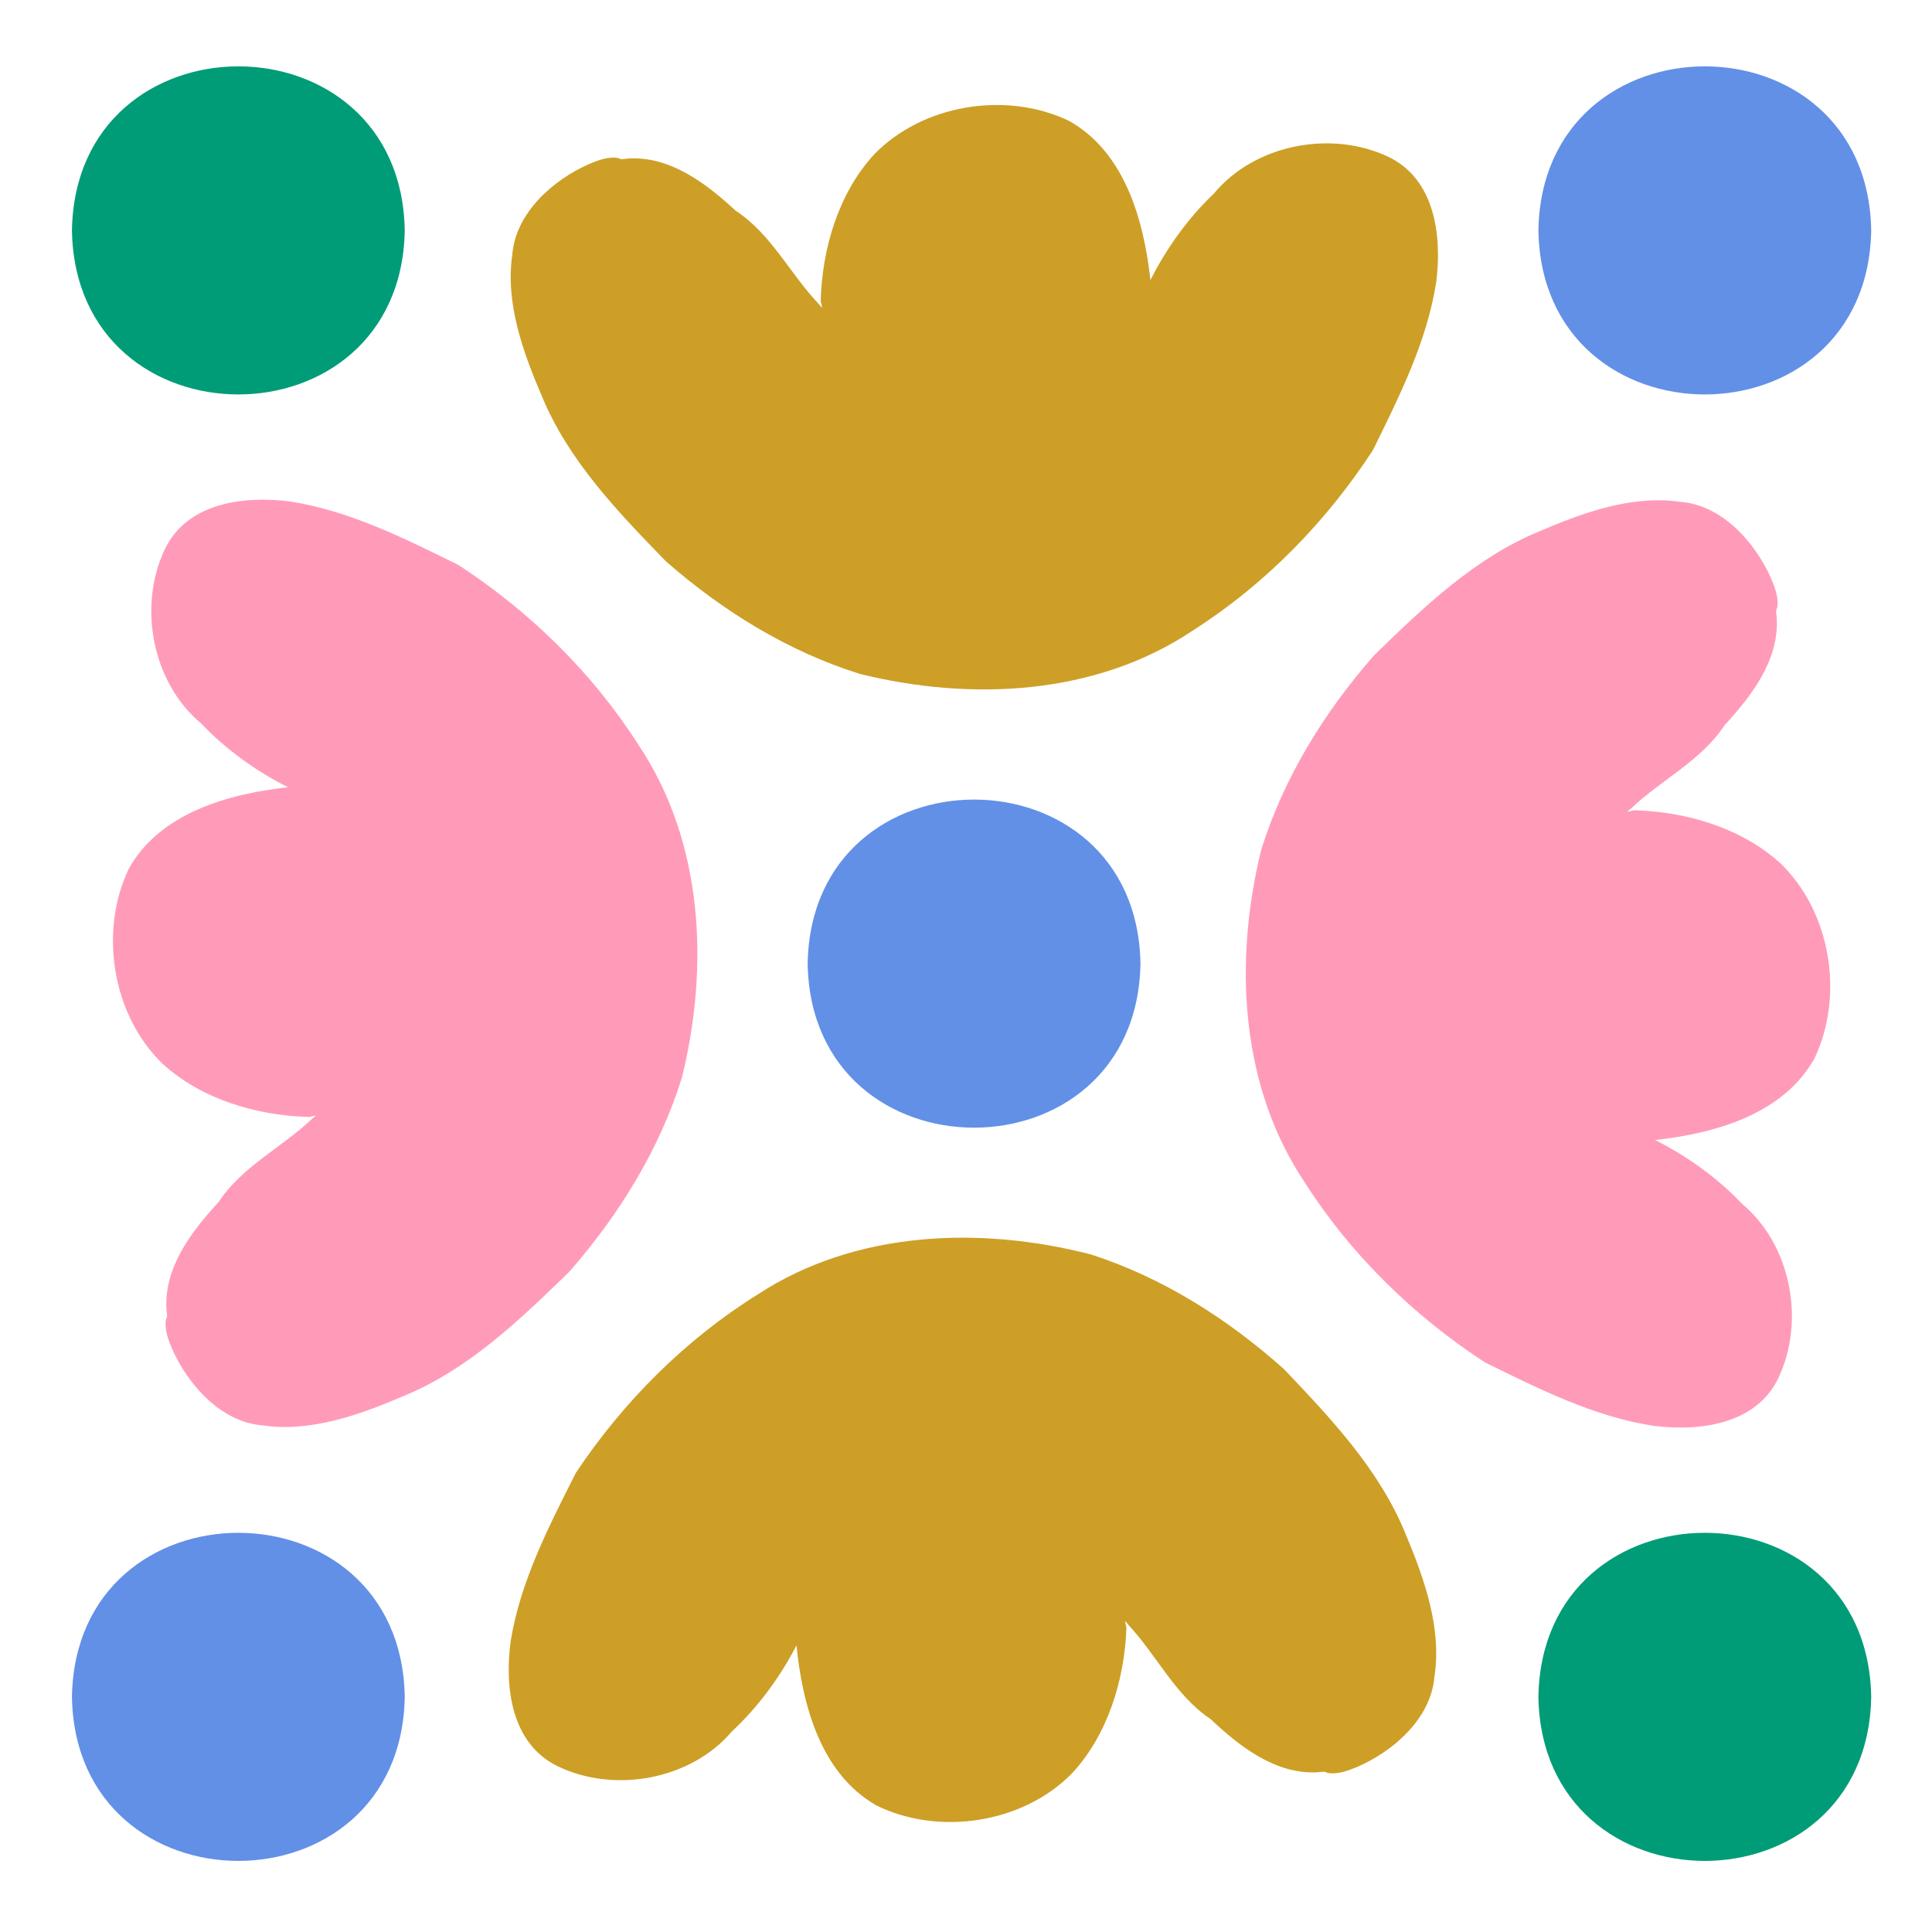
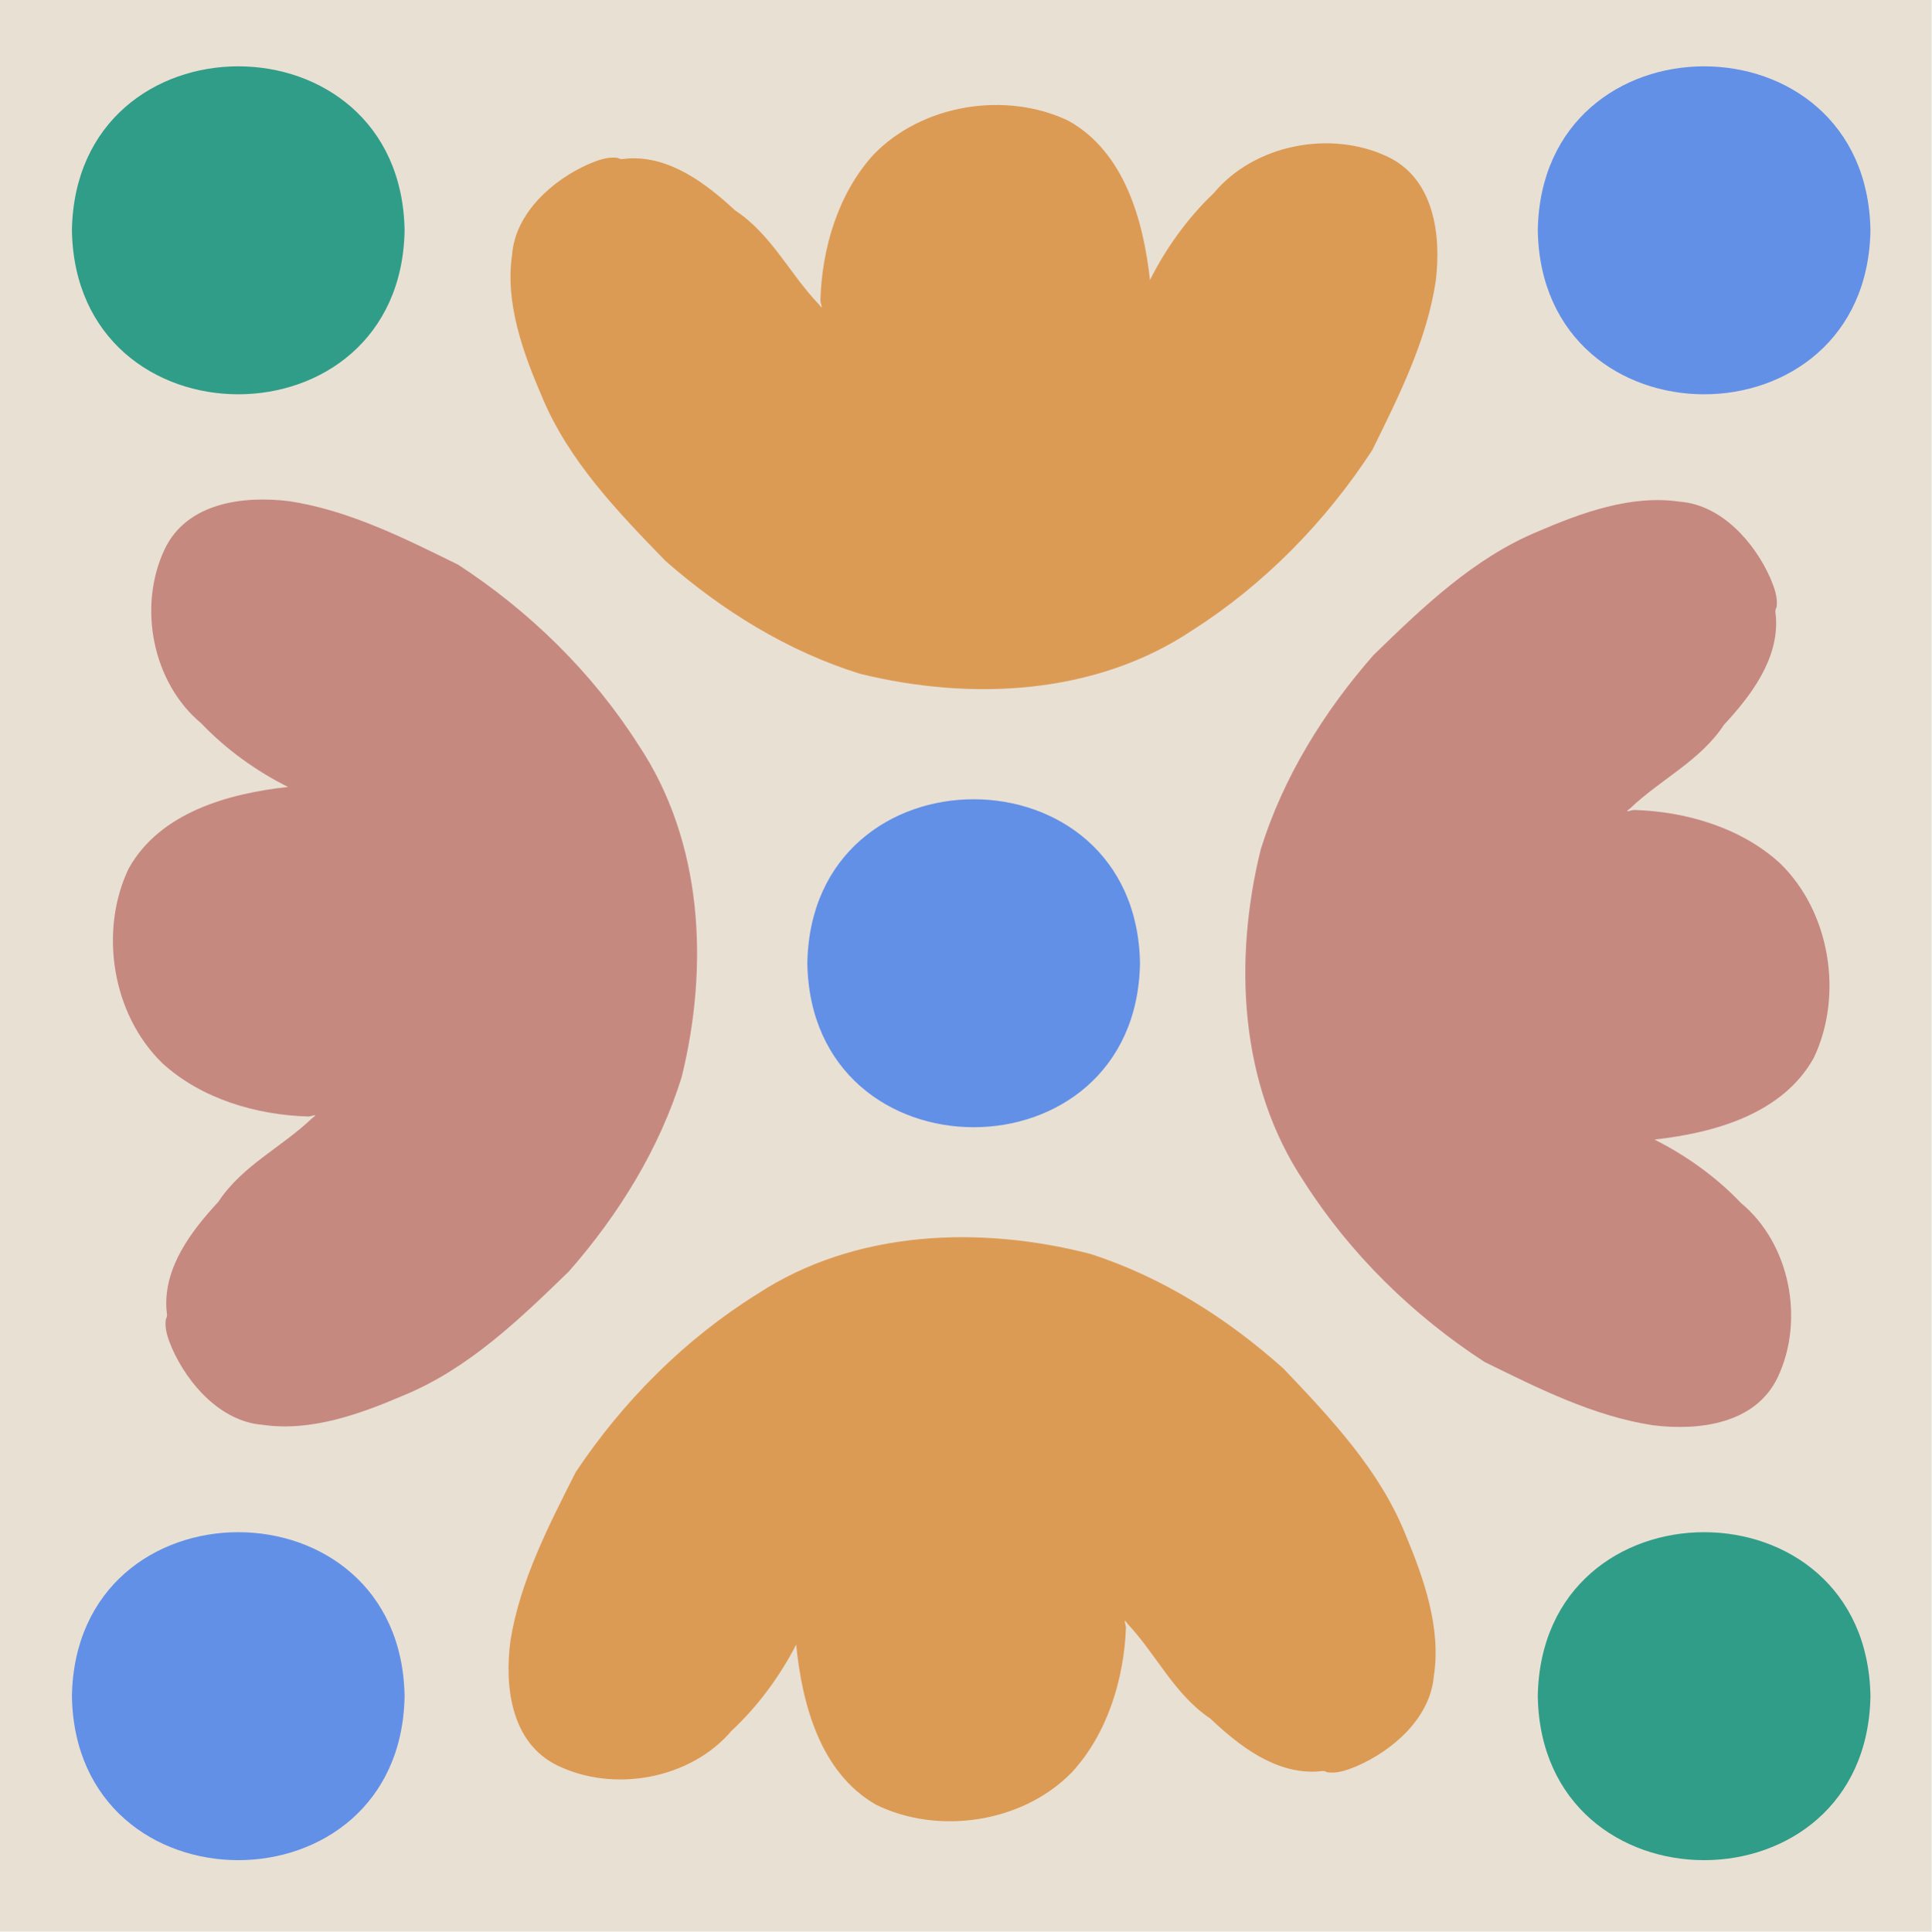
- <svg xmlns="http://www.w3.org/2000/svg" id="Calque_1" data-name="Calque 1" width="200mm" height="200mm" viewBox="0 0 566.93 566.93">
-   <rect x="0" y="0" width="566.93" height="566.93" fill="#fff" />
-   <path d="M549.09,67.61c-1.1,64.19-96.58,64.18-97.66,0,1.1-64.19,96.58-64.18,97.66,0Z" fill="#6290e7" />
-   <path d="M118.77,67.61c-1.1,64.19-96.58,64.18-97.66,0,1.1-64.19,96.58-64.18,97.66,0Z" fill="#009c77" />
-   <path d="M549.09,497.93c-1.1,64.19-96.58,64.18-97.66,0,1.1-64.19,96.58-64.18,97.66,0Z" fill="#009c77" />
-   <path d="M118.77,497.93c-1.1,64.19-96.58,64.18-97.66,0,1.1-64.19,96.58-64.18,97.66,0Z" fill="#6290e7" />
-   <path d="M334.66,282.77c-1.1,64.19-96.58,64.18-97.66,0,1.1-64.19,96.58-64.18,97.66,0Z" fill="#6290e7" />
-   <path d="M356.28,56.73c-7.69,7.27-14.16,16.39-18.69,25.47-1.91-17.27-7.38-37.52-23.95-46.76-18.31-8.74-42.84-4.92-57.21,9.95-10.43,11.42-15.19,27.64-15.6,42.88.11,1.12,1.07,3.12-.51,1-8.53-8.93-13.94-20.56-24.5-27.49-8.53-7.89-19.11-15.98-31.37-15.27-.93.04-2.21.46-3.02-.13-2.84-.53-6.01.67-8.62,1.78-10.62,4.69-21.58,14.42-22.49,26.67-2.07,14.11,3.19,28.62,8.69,41.42,7.8,18.95,22.37,34.03,36.38,48.45,16.57,14.53,35.86,26.49,56.99,33.07,32.56,8.04,69.15,6.34,97.65-12.75,21.17-13.48,39.24-32.02,52.83-52.91,7.76-15.78,15.97-32.07,18.61-49.52,1.68-13.53-.42-30.1-14.13-36.6-16.73-7.91-39.1-3.63-51.06,10.73Z" fill="#cd9f26" />
-   <path d="M214.76,508.08c7.77-7.19,14.33-16.25,18.96-25.27,1.73,17.29,6.99,37.59,23.47,47,18.22,8.93,42.79,5.36,57.31-9.36,10.54-11.31,15.48-27.48,16.04-42.72-.1-1.12-1.03-3.13.52-.99,8.43,9.02,13.72,20.71,24.21,27.74,8.45,7.98,18.94,16.18,31.21,15.59.93-.03,2.21-.43,3.02.16,2.83.56,6.02-.61,8.64-1.69,10.67-4.58,21.73-14.19,22.77-26.44,2.22-14.09-2.89-28.65-8.26-41.51-7.6-19.03-22.01-34.26-35.87-48.82-16.42-14.7-35.58-26.86-56.64-33.66-32.48-8.37-69.08-7.05-97.78,11.73-21.31,13.26-39.57,31.61-53.38,52.36-7.93,15.7-16.3,31.9-19.12,49.32-1.83,13.51.11,30.1,13.75,36.75,16.64,8.08,39.06,4.03,51.17-10.2Z" fill="#cd9f26" />
-   <path d="M59.06,212.32c7.27,7.69,16.39,14.16,25.47,18.69-17.27,1.91-37.52,7.38-46.76,23.95-8.74,18.31-4.92,42.84,9.95,57.21,11.42,10.43,27.64,15.19,42.88,15.6,1.12-.11,3.12-1.07,1,.51-8.93,8.53-20.56,13.94-27.49,24.5-7.89,8.53-15.98,19.11-15.27,31.37.04.93.46,2.21-.13,3.02-.53,2.84.67,6.01,1.78,8.62,4.69,10.62,14.42,21.58,26.67,22.49,14.11,2.07,28.62-3.19,41.42-8.69,18.95-7.8,34.03-22.37,48.45-36.38,14.53-16.57,26.49-35.86,33.07-56.99,8.04-32.56,6.34-69.15-12.75-97.65-13.48-21.17-32.02-39.24-52.91-52.83-15.78-7.76-32.07-15.97-49.52-18.61-13.53-1.68-30.1.42-36.6,14.13-7.91,16.73-3.63,39.1,10.73,51.06Z" fill="#ff9bb8" />
-   <path d="M511.15,353.22c-7.27-7.69-16.39-14.16-25.47-18.69,17.27-1.91,37.52-7.38,46.76-23.95,8.74-18.31,4.92-42.84-9.95-57.21-11.42-10.43-27.64-15.19-42.88-15.6-1.12.11-3.12,1.07-1-.51,8.93-8.53,20.56-13.94,27.49-24.5,7.89-8.53,15.98-19.11,15.27-31.37-.04-.93-.46-2.21.13-3.02.53-2.84-.67-6.01-1.78-8.62-4.69-10.62-14.42-21.58-26.67-22.49-14.11-2.07-28.62,3.19-41.42,8.69-18.95,7.8-34.03,22.37-48.45,36.38-14.53,16.57-26.49,35.86-33.07,56.99-8.04,32.56-6.34,69.15,12.75,97.65,13.48,21.17,32.02,39.24,52.91,52.83,15.78,7.76,32.07,15.97,49.52,18.61,13.53,1.68,30.1-.42,36.6-14.13,7.91-16.73,3.63-39.1-10.73-51.06Z" fill="#ff9bb8" />
+ <svg xmlns="http://www.w3.org/2000/svg" viewBox="0 0 566.93 566.93">
+   <g id="zone-1" data-color-id="WT000">
+     <rect x="0" y="0" width="566.93" height="566.93" fill="#e9e0d4" />
+   </g>
+   <g id="zone-2">
+     <path d="M549.09,67.61c-1.1,64.19-96.58,64.18-97.66,0,1.1-64.19,96.58-64.18,97.66,0Z" fill="#6290e7" />
+     <path d="M118.77,497.93c-1.1,64.19-96.58,64.18-97.66,0,1.1-64.19,96.58-64.18,97.66,0Z" fill="#6290e7" />
+     <path d="M334.66,282.77c-1.1,64.19-96.58,64.18-97.66,0,1.1-64.19,96.58-64.18,97.66,0Z" fill="#6290e7" />
+   </g>
+   <g id="zone-3" data-color-id="GN011">
+     <path d="M118.77,67.61c-1.1,64.19-96.58,64.18-97.66,0,1.1-64.19,96.58-64.18,97.66,0Z" fill="#2f9d88" />
+     <path d="M549.09,497.93c-1.1,64.19-96.58,64.18-97.66,0,1.1-64.19,96.58-64.18,97.66,0Z" fill="#2f9d88" />
+   </g>
+   <g id="zone-4" data-color-id="YL001">
+     <path d="M356.28,56.73c-7.69,7.27-14.16,16.39-18.69,25.47-1.91-17.27-7.38-37.52-23.95-46.76-18.31-8.74-42.84-4.92-57.21,9.95-10.43,11.42-15.19,27.64-15.6,42.88.11,1.12,1.07,3.12-.51,1-8.53-8.93-13.94-20.56-24.5-27.49-8.53-7.89-19.11-15.98-31.37-15.27-.93.04-2.21.46-3.02-.13-2.84-.53-6.01.67-8.62,1.78-10.62,4.69-21.58,14.42-22.49,26.67-2.07,14.11,3.19,28.62,8.69,41.42,7.8,18.95,22.37,34.03,36.38,48.45,16.57,14.53,35.86,26.49,56.99,33.07,32.56,8.04,69.15,6.34,97.65-12.75,21.17-13.48,39.24-32.02,52.83-52.91,7.76-15.78,15.97-32.07,18.61-49.52,1.68-13.53-.42-30.1-14.13-36.6-16.73-7.91-39.1-3.63-51.06,10.73Z" fill="#dc9b54" />
+     <path d="M214.76,508.08c7.77-7.19,14.33-16.25,18.96-25.27,1.73,17.29,6.99,37.59,23.47,47,18.22,8.93,42.79,5.36,57.31-9.36,10.54-11.31,15.48-27.48,16.04-42.72-.1-1.12-1.03-3.13.52-.99,8.43,9.02,13.72,20.71,24.21,27.74,8.45,7.98,18.94,16.18,31.21,15.59.93-.03,2.21-.43,3.02.16,2.83.56,6.02-.61,8.64-1.69,10.67-4.58,21.73-14.19,22.77-26.44,2.22-14.09-2.89-28.65-8.26-41.51-7.6-19.03-22.01-34.26-35.87-48.82-16.42-14.7-35.58-26.86-56.64-33.66-32.48-8.37-69.08-7.05-97.78,11.73-21.31,13.26-39.57,31.61-53.38,52.36-7.93,15.7-16.3,31.9-19.12,49.32-1.83,13.51.11,30.1,13.75,36.75,16.64,8.08,39.06,4.03,51.17-10.2Z" fill="#dc9b54" />
+   </g>
+   <g id="zone-5" data-color-id="RD006">
+     <path d="M59.06,212.32c7.27,7.69,16.39,14.16,25.47,18.69-17.27,1.91-37.52,7.38-46.76,23.95-8.74,18.31-4.92,42.84,9.95,57.21,11.42,10.43,27.64,15.19,42.88,15.6,1.12-.11,3.12-1.07,1,.51-8.93,8.53-20.56,13.94-27.49,24.5-7.89,8.53-15.98,19.11-15.27,31.37.04.93.46,2.21-.13,3.02-.53,2.84.67,6.01,1.78,8.62,4.69,10.62,14.42,21.58,26.67,22.49,14.11,2.07,28.62-3.19,41.42-8.69,18.95-7.8,34.03-22.37,48.45-36.38,14.53-16.57,26.49-35.86,33.07-56.99,8.04-32.56,6.34-69.15-12.75-97.65-13.48-21.17-32.02-39.24-52.91-52.83-15.78-7.76-32.07-15.97-49.52-18.61-13.53-1.68-30.1.42-36.6,14.13-7.91,16.73-3.63,39.1,10.73,51.06Z" fill="#c68980" />
+     <path d="M511.15,353.22c-7.27-7.69-16.39-14.16-25.47-18.69,17.27-1.91,37.52-7.38,46.76-23.95,8.74-18.31,4.92-42.84-9.95-57.21-11.42-10.43-27.64-15.19-42.88-15.6-1.12.11-3.12,1.07-1-.51,8.93-8.53,20.56-13.94,27.49-24.5,7.89-8.53,15.98-19.11,15.27-31.37-.04-.93-.46-2.21.13-3.02.53-2.84-.67-6.01-1.78-8.62-4.69-10.62-14.42-21.58-26.67-22.49-14.11-2.07-28.62,3.19-41.42,8.69-18.95,7.8-34.03,22.37-48.45,36.38-14.53,16.57-26.49,35.86-33.07,56.99-8.04,32.56-6.34,69.15,12.75,97.65,13.48,21.17,32.02,39.24,52.91,52.83,15.78,7.76,32.07,15.97,49.52,18.61,13.53,1.68,30.1-.42,36.6-14.13,7.91-16.73,3.63-39.1-10.73-51.06Z" fill="#c68980" />
+   </g>
</svg>
